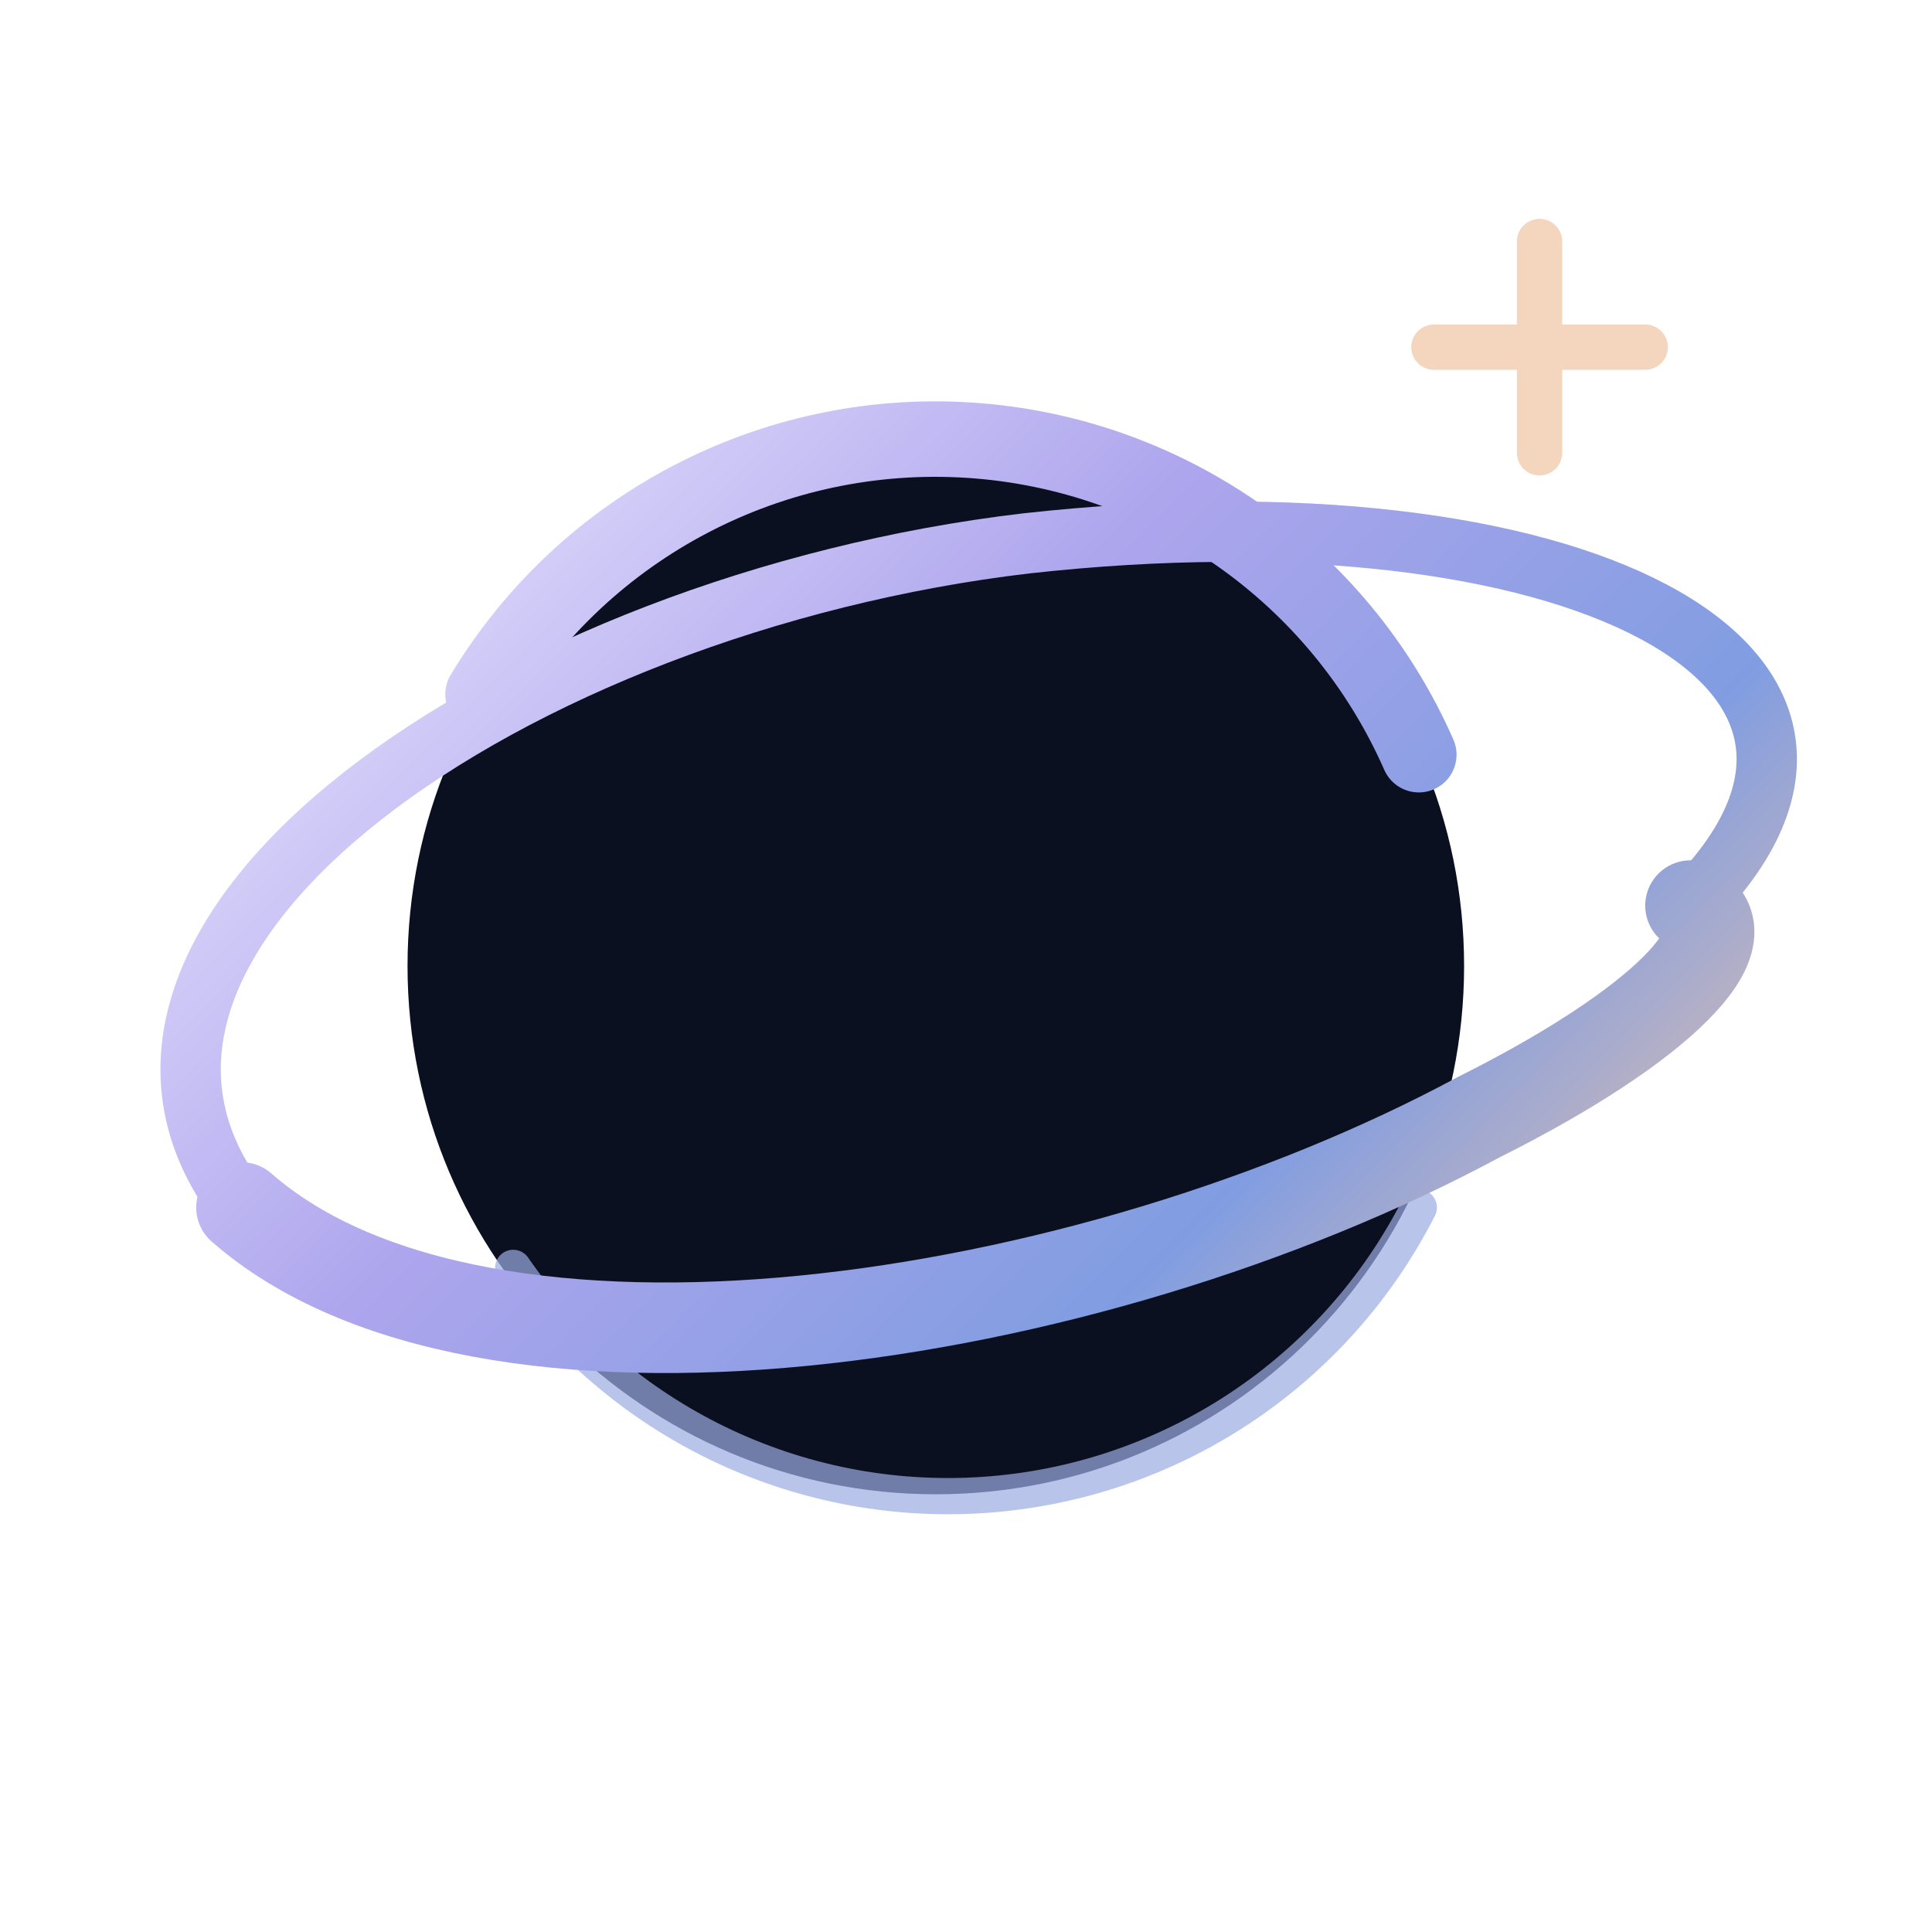
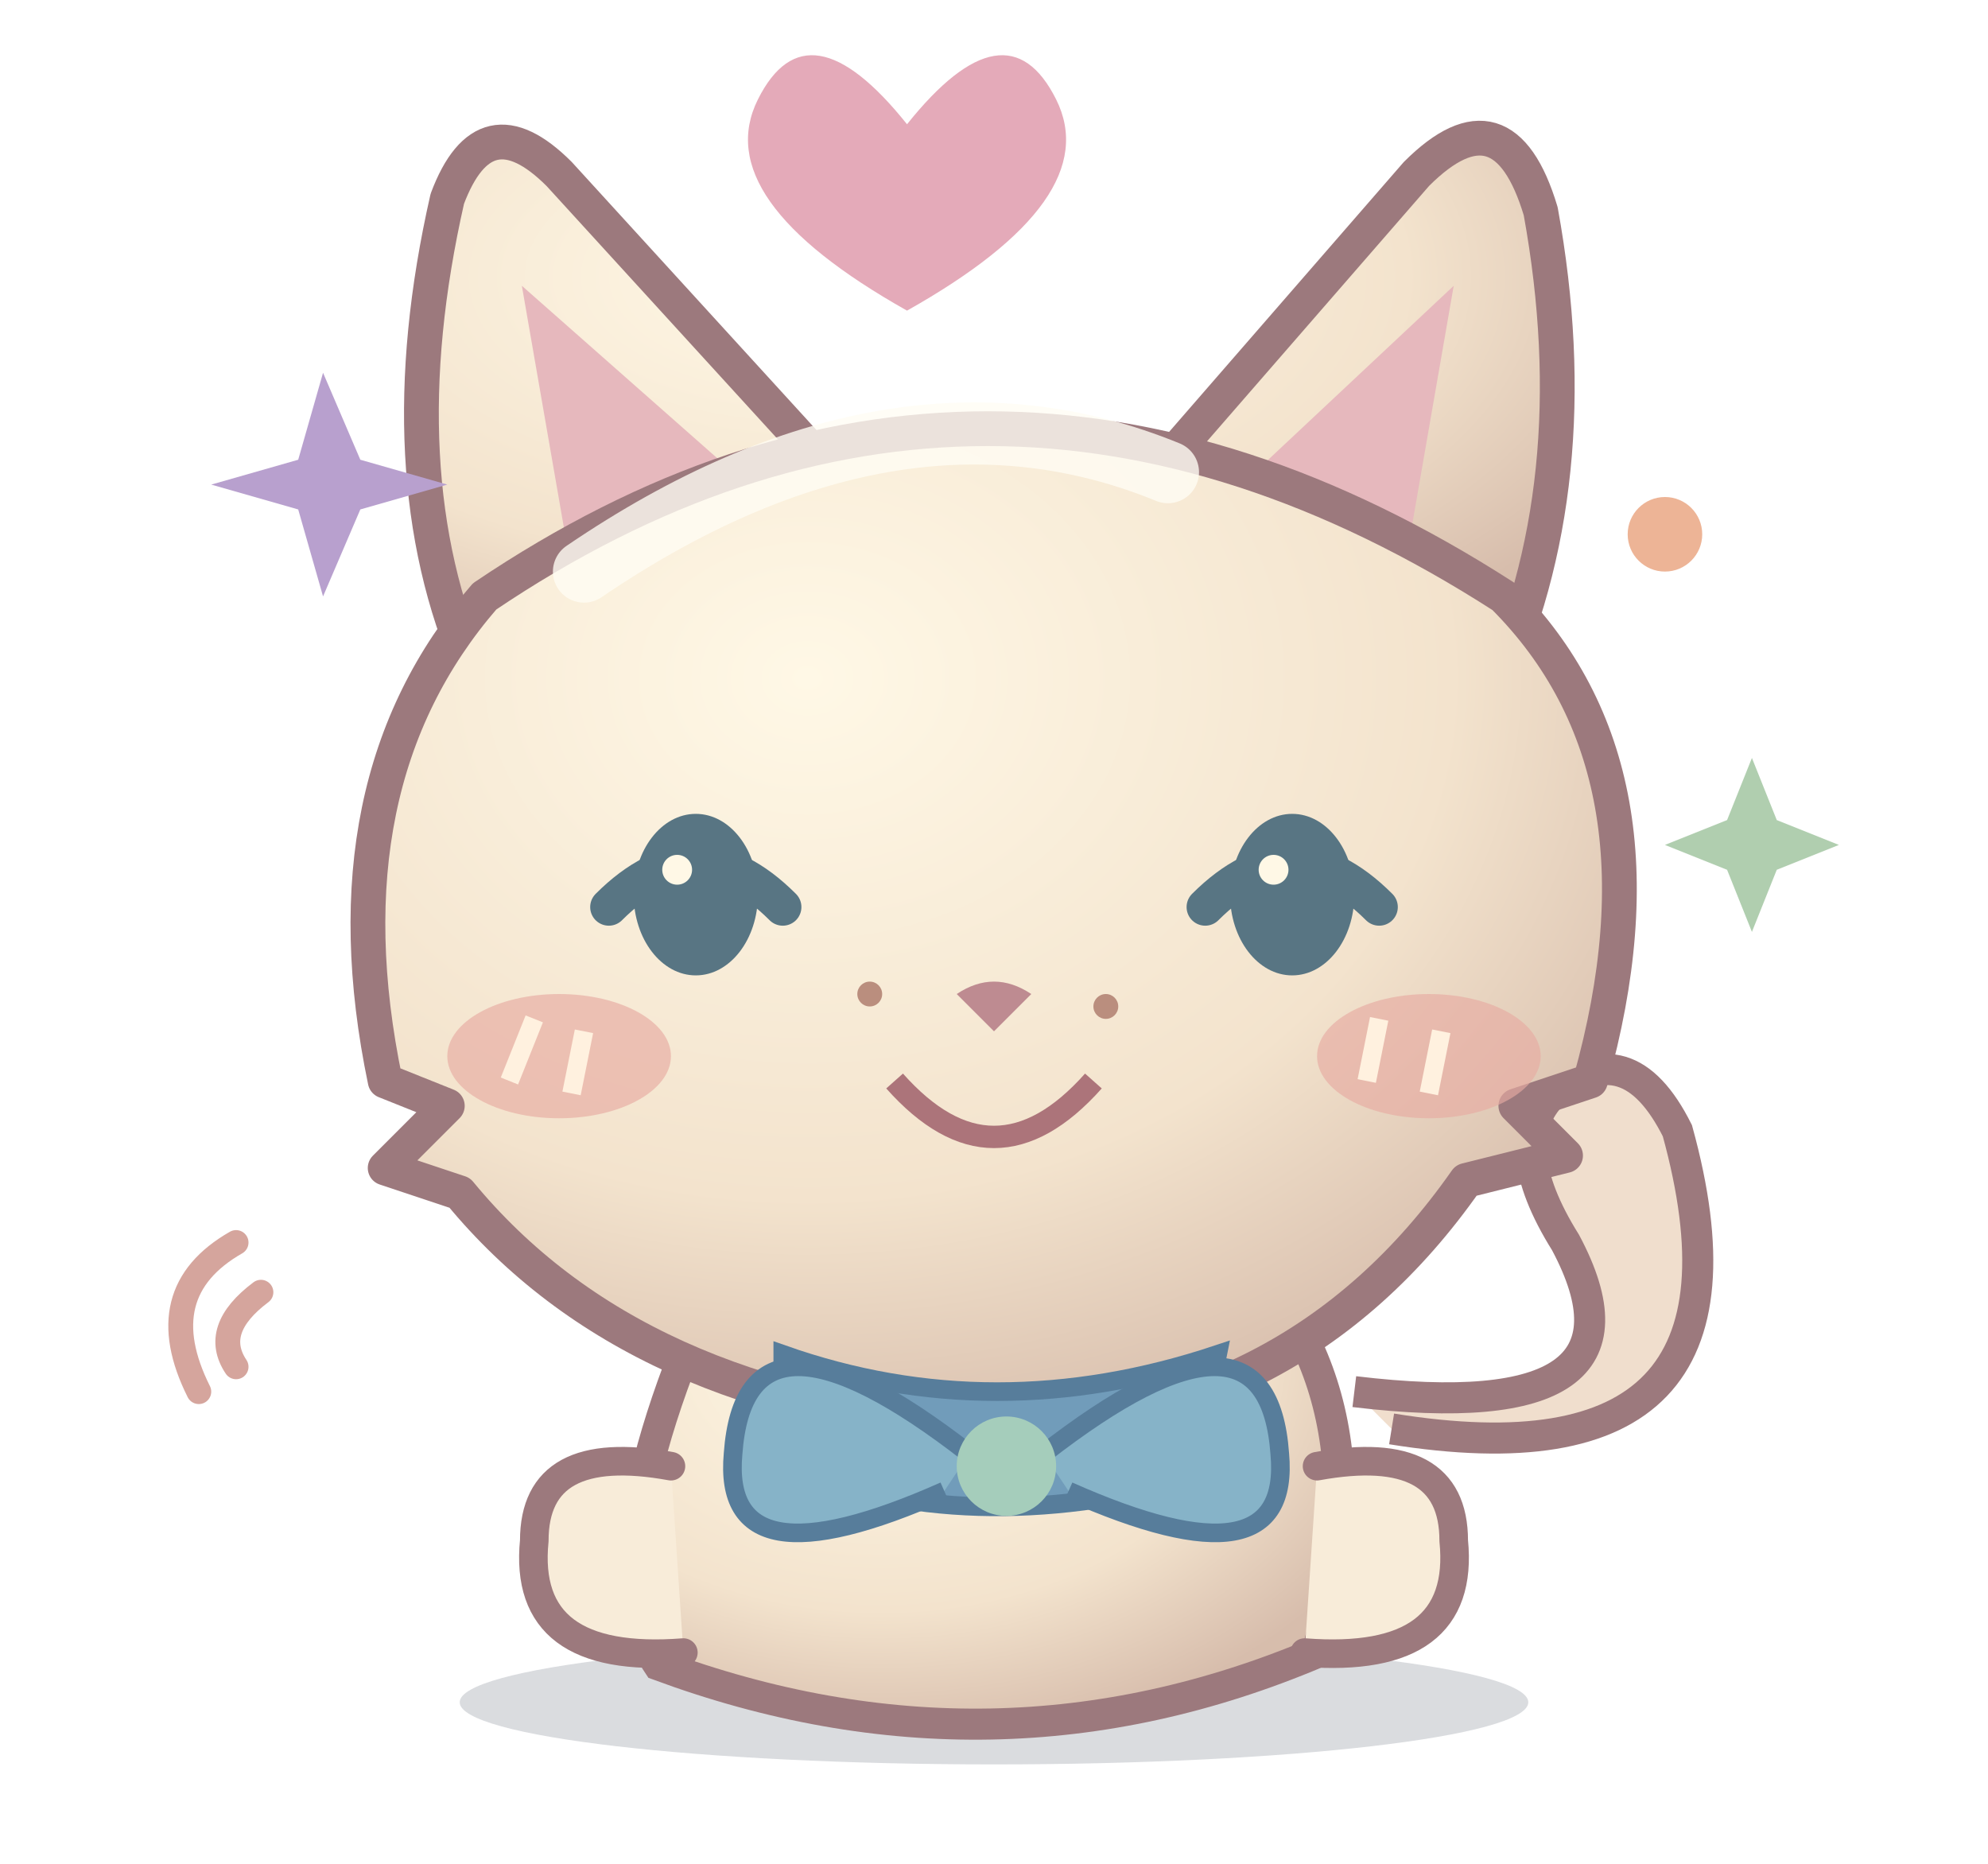
- <svg xmlns="http://www.w3.org/2000/svg" viewBox="0 0 64 64" fill="none">
+ <svg xmlns="http://www.w3.org/2000/svg" class="" viewBox="0 0 160 150" aria-hidden="true">
  <defs>
-     <linearGradient id="eclipse-light" x1="12" y1="12" x2="51" y2="51" gradientUnits="userSpaceOnUse">
-       <stop stop-color="#ece7ff" />
-       <stop offset=".4" stop-color="#ada5ed" />
-       <stop offset=".72" stop-color="#819de1" />
-       <stop offset="1" stop-color="#f0c5a6" />
-     </linearGradient>
+     <radialGradient id="orbit-logo-core" cx=".35" cy=".25" r=".8">
+       <stop stop-color="#fff8e6" />
+       <stop offset=".65" stop-color="#f3e3cd" />
+       <stop offset="1" stop-color="#d7bdac" />
+     </radialGradient>
  </defs>
-   <circle cx="31" cy="32" r="17.5" fill="#0b1021" />
-   <path d="M16 23A17.5 17.5 0 0 1 47 25" stroke="url(#eclipse-light)" stroke-width="2.5" stroke-linecap="round" />
-   <path d="M47 40A17.5 17.5 0 0 1 17 42" stroke="#9cabe1" stroke-opacity=".7" stroke-width="1.2" stroke-linecap="round" />
-   <path d="M8 40C1 31 17 20 34 18C52 16 64 22 56 30" stroke="url(#eclipse-light)" stroke-width="2" stroke-linecap="round" />
-   <path d="M8 40C16 47 36 44 49 37C55 34 58 31 56 30" stroke="url(#eclipse-light)" stroke-width="3" stroke-linecap="round" />
-   <path d="M51 8V15M47.5 11.5H54.5" stroke="#f4d5bd" stroke-width="1.5" stroke-linecap="round" />
+   <g class="wisp-body">
+     <ellipse cx="80" cy="137" rx="43" ry="5" fill="#101d32" opacity=".16" />
+     <path class="cat-tail" d="M112 115q31 5 23-24q-4-8-10-3q-4 4 1 12q8 15-17 12" fill="#f0decd" stroke="#9c797d" stroke-width="2.5" />
+     <path d="M59 100q-12 25-6 34q27 10 53-1q6-22-8-34" fill="url(#orbit-logo-core)" stroke="#9c797d" stroke-width="2.5" />
+     <g class="wisp-ears">
+       <path d="M38 54Q31 38 36 16Q39 8 45 14L66 37M94 37l20-23q7-7 10 3q4 22-4 39" fill="url(#orbit-logo-core)" stroke="#9c797d" stroke-width="2.8" stroke-linejoin="round" />
+       <path d="M42 23l4 23l13-8M117 23l-4 23l-12-8" fill="#e6b8bd" />
+     </g>
+     <path d="M39 48Q79 21 121 48Q135 62 128 87l-6 2l4 4l-8 2q-14 20-39 20Q51 113 37 96l-6-2l5-5l-5-2Q26 63 39 48Z" fill="url(#orbit-logo-core)" stroke="#9c797d" stroke-width="2.8" stroke-linejoin="round" />
+     <path class="wisp-shine" d="M47 46q25-17 47-8" fill="none" stroke="#fffdf4" stroke-width="5" stroke-linecap="round" opacity=".8" />
+     <g class="wisp-face">
+       <g class="cat-content-eyes">
+         <path d="M49 73q7-7 14 0M97 73q7-7 14 0" fill="none" stroke="#587583" stroke-width="3" stroke-linecap="round" />
+       </g>
+       <g class="wisp-gaze">
+         <ellipse cx="56" cy="72" rx="5" ry="6.5" fill="#587583" />
+         <ellipse cx="104" cy="72" rx="5" ry="6.5" fill="#587583" />
+         <circle cx="54.5" cy="70" r="1.2" fill="#fff8e6" />
+         <circle cx="102.5" cy="70" r="1.2" fill="#fff8e6" />
+       </g>
+       <g class="wisp-cheeks">
+         <ellipse cx="45" cy="85" rx="9" ry="5" fill="#e7aba2" opacity=".65" />
+         <ellipse cx="115" cy="85" rx="9" ry="5" fill="#e7aba2" opacity=".65" />
+         <path d="M43 82l-2 5m6-4-1 5m65-6-1 5m6-4-1 5" stroke="#fff1df" stroke-width="1.5" />
+       </g>
+       <path class="smile" d="M72 87q8 9 16 0" fill="none" stroke="#ac747a" stroke-width="1.8" />
+       <path d="M77 80q3-2 6 0l-3 3Z" fill="#be8b91" />
+       <circle cx="70" cy="80" r="1" fill="#ba8e7e" />
+       <circle cx="89" cy="81" r="1" fill="#ba8e7e" />
+     </g>
+     <g class="cat-scarf">
+       <path d="M63 109q17 6 35 0l-2 10q-18 5-33-1Z" fill="#719cba" stroke="#577d9b" stroke-width="1.5" />
+       <path d="M78 117q-18-14-19 0q-1 11 17 3m8-3q18-14 19 0q1 11-17 3" fill="#86b3c8" stroke="#577d9b" stroke-width="1.5" />
+       <circle cx="81" cy="118" r="4" fill="#a5cdbb" />
+     </g>
+     <g class="cat-paw paw-left">
+       <path d="M54 118q-11-2-11 6q-1 10 12 9" fill="#f8ecd9" stroke="#9c797d" stroke-width="2.3" stroke-linecap="round" />
+     </g>
+     <g class="cat-paw paw-right">
+       <path d="M106 118q11-2 11 6q1 10-12 9" fill="#f8ecd9" stroke="#9c797d" stroke-width="2.3" stroke-linecap="round" />
+     </g>
+     <path class="cat-pat-spark" d="M73 10q-8-10-12-2q-4 8 12 17q16-9 12-17q-4-8-12 2Z" fill="#e4aab9" />
+     <g class="cat-decoration halo">
+       <path d="M24 37l2-7l3 7l7 2l-7 2l-3 7l-2-7l-7-2Z" fill="#b8a0ce" />
+       <path d="M139 66l2-5l2 5l5 2l-5 2l-2 5l-2-5l-5-2Z" fill="#b0ceaf" />
+       <circle cx="134" cy="43" r="3" fill="#edb496" />
+       <path d="M19 100q-7 4-3 12m5-8q-4 3-2 6" fill="none" stroke="#d5a59d" stroke-width="2" stroke-linecap="round" />
+     </g>
+   </g>
</svg>
